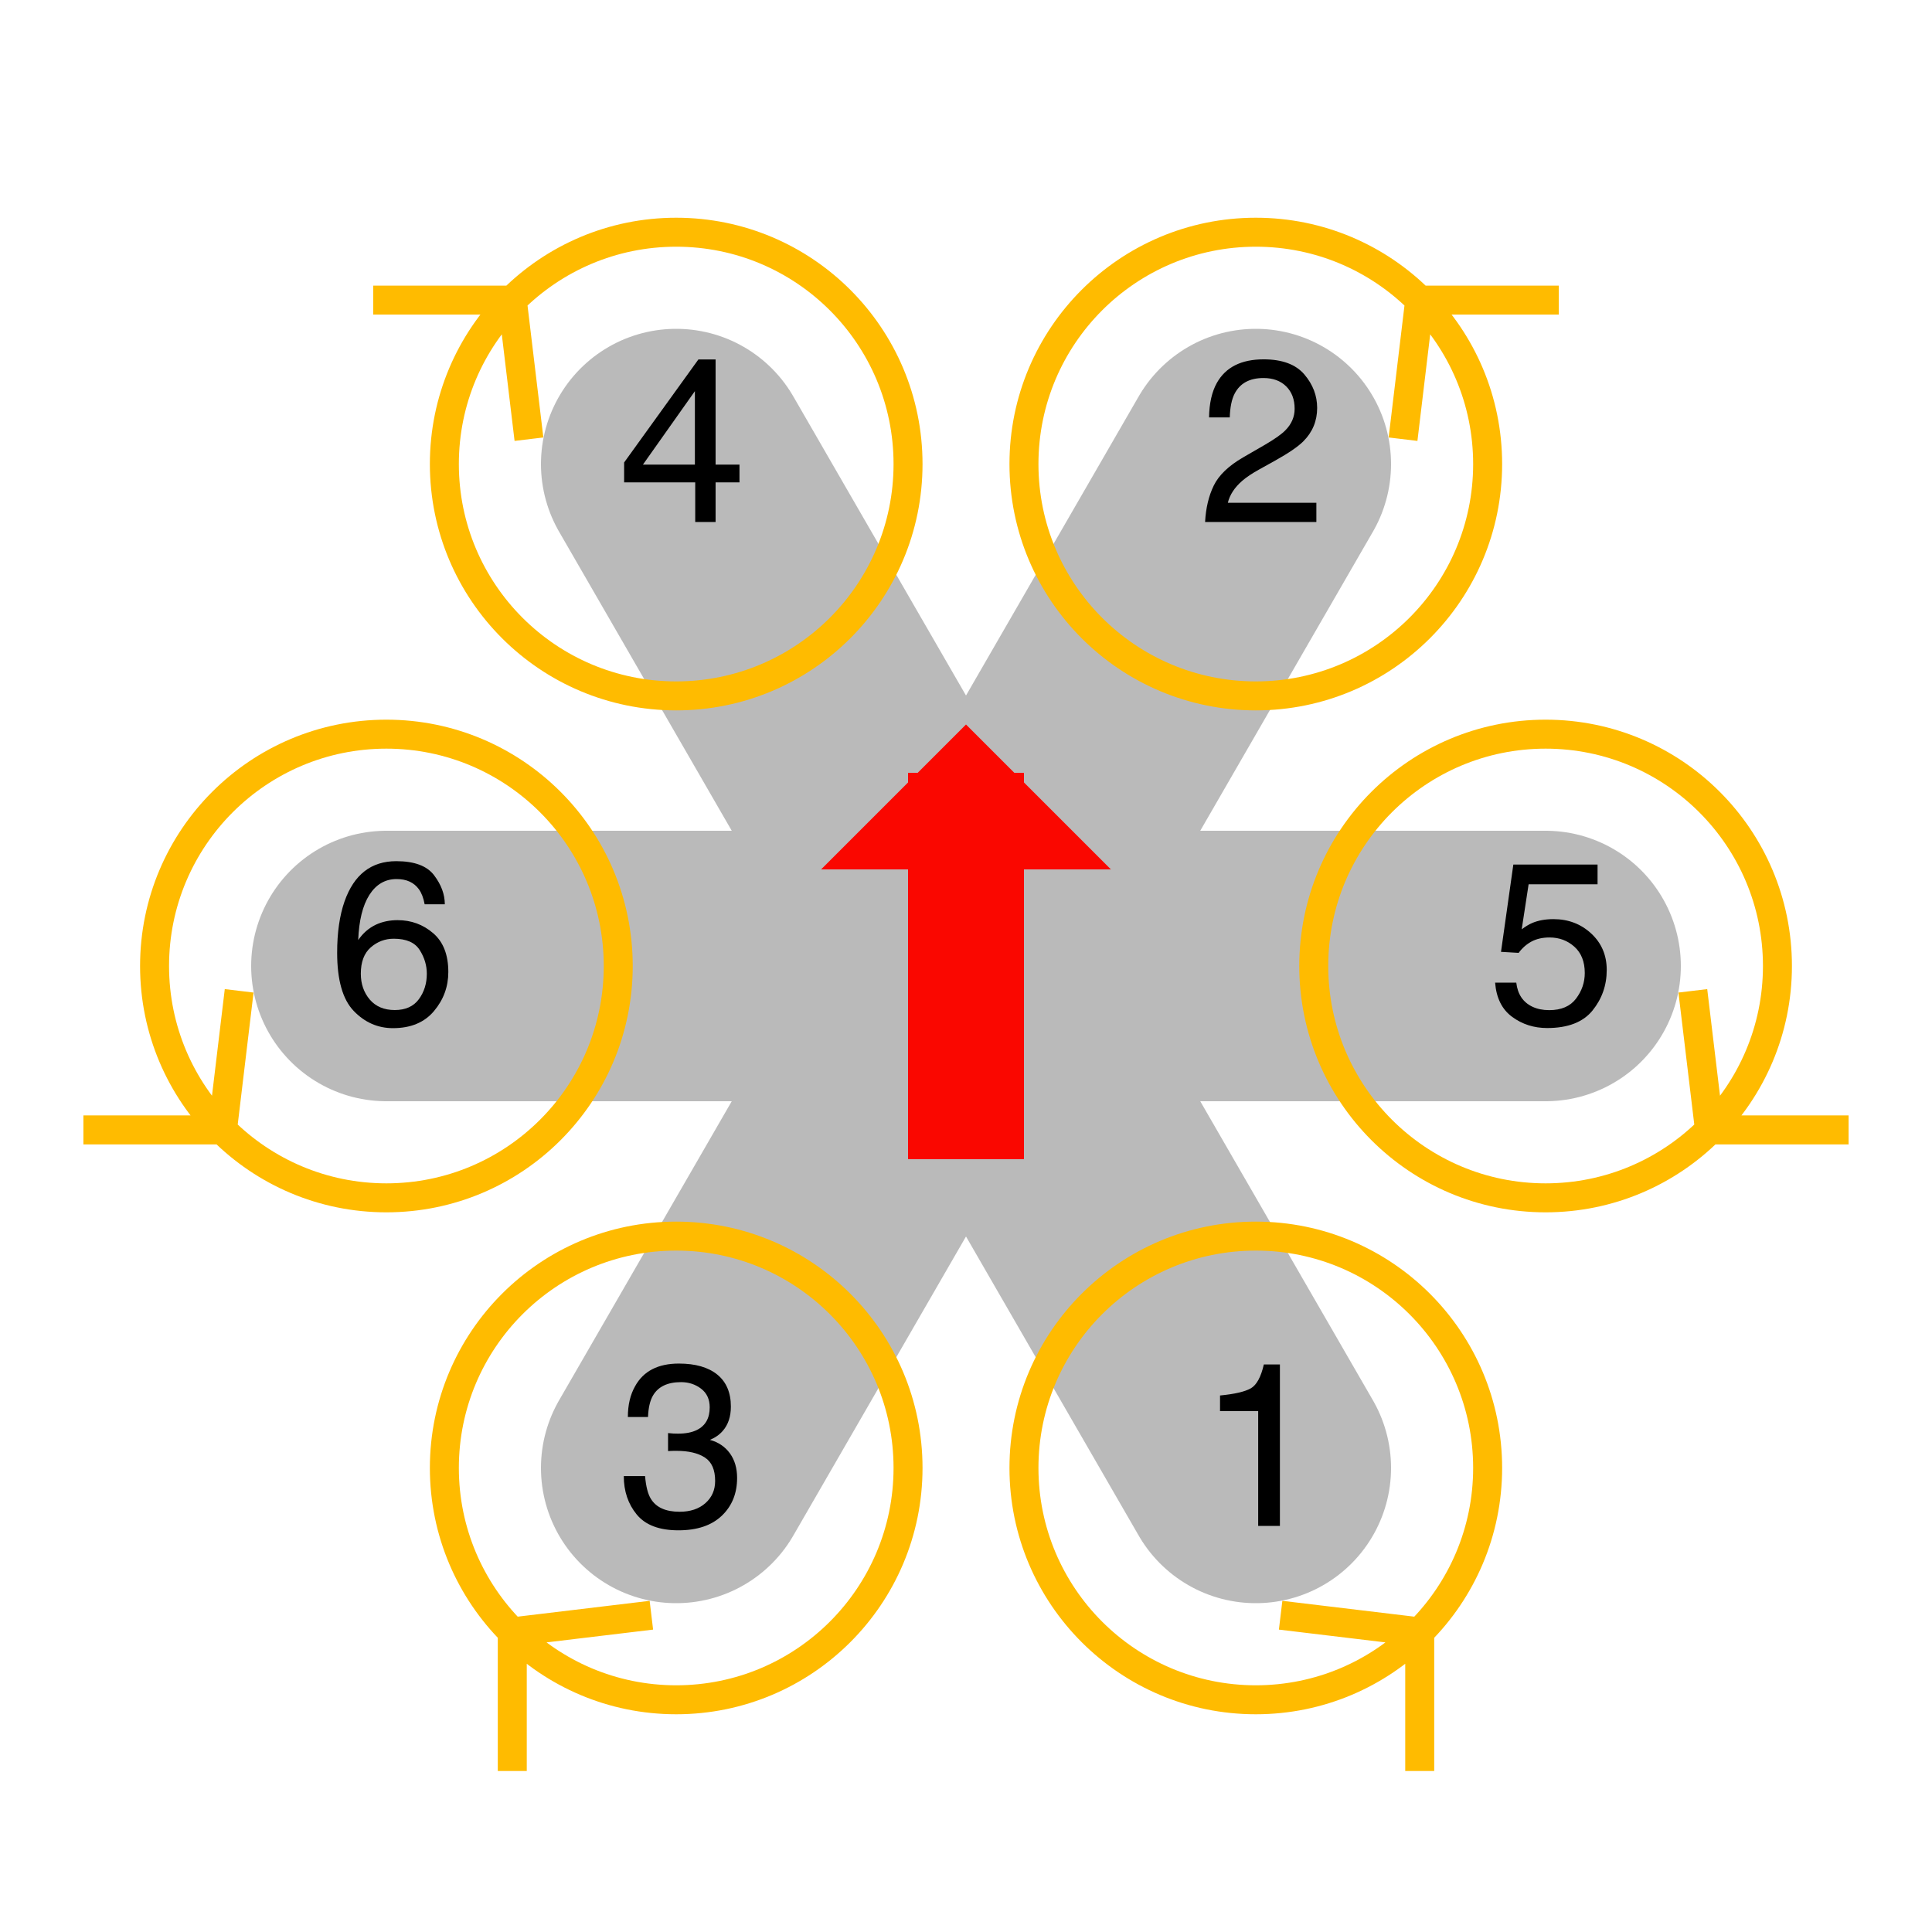
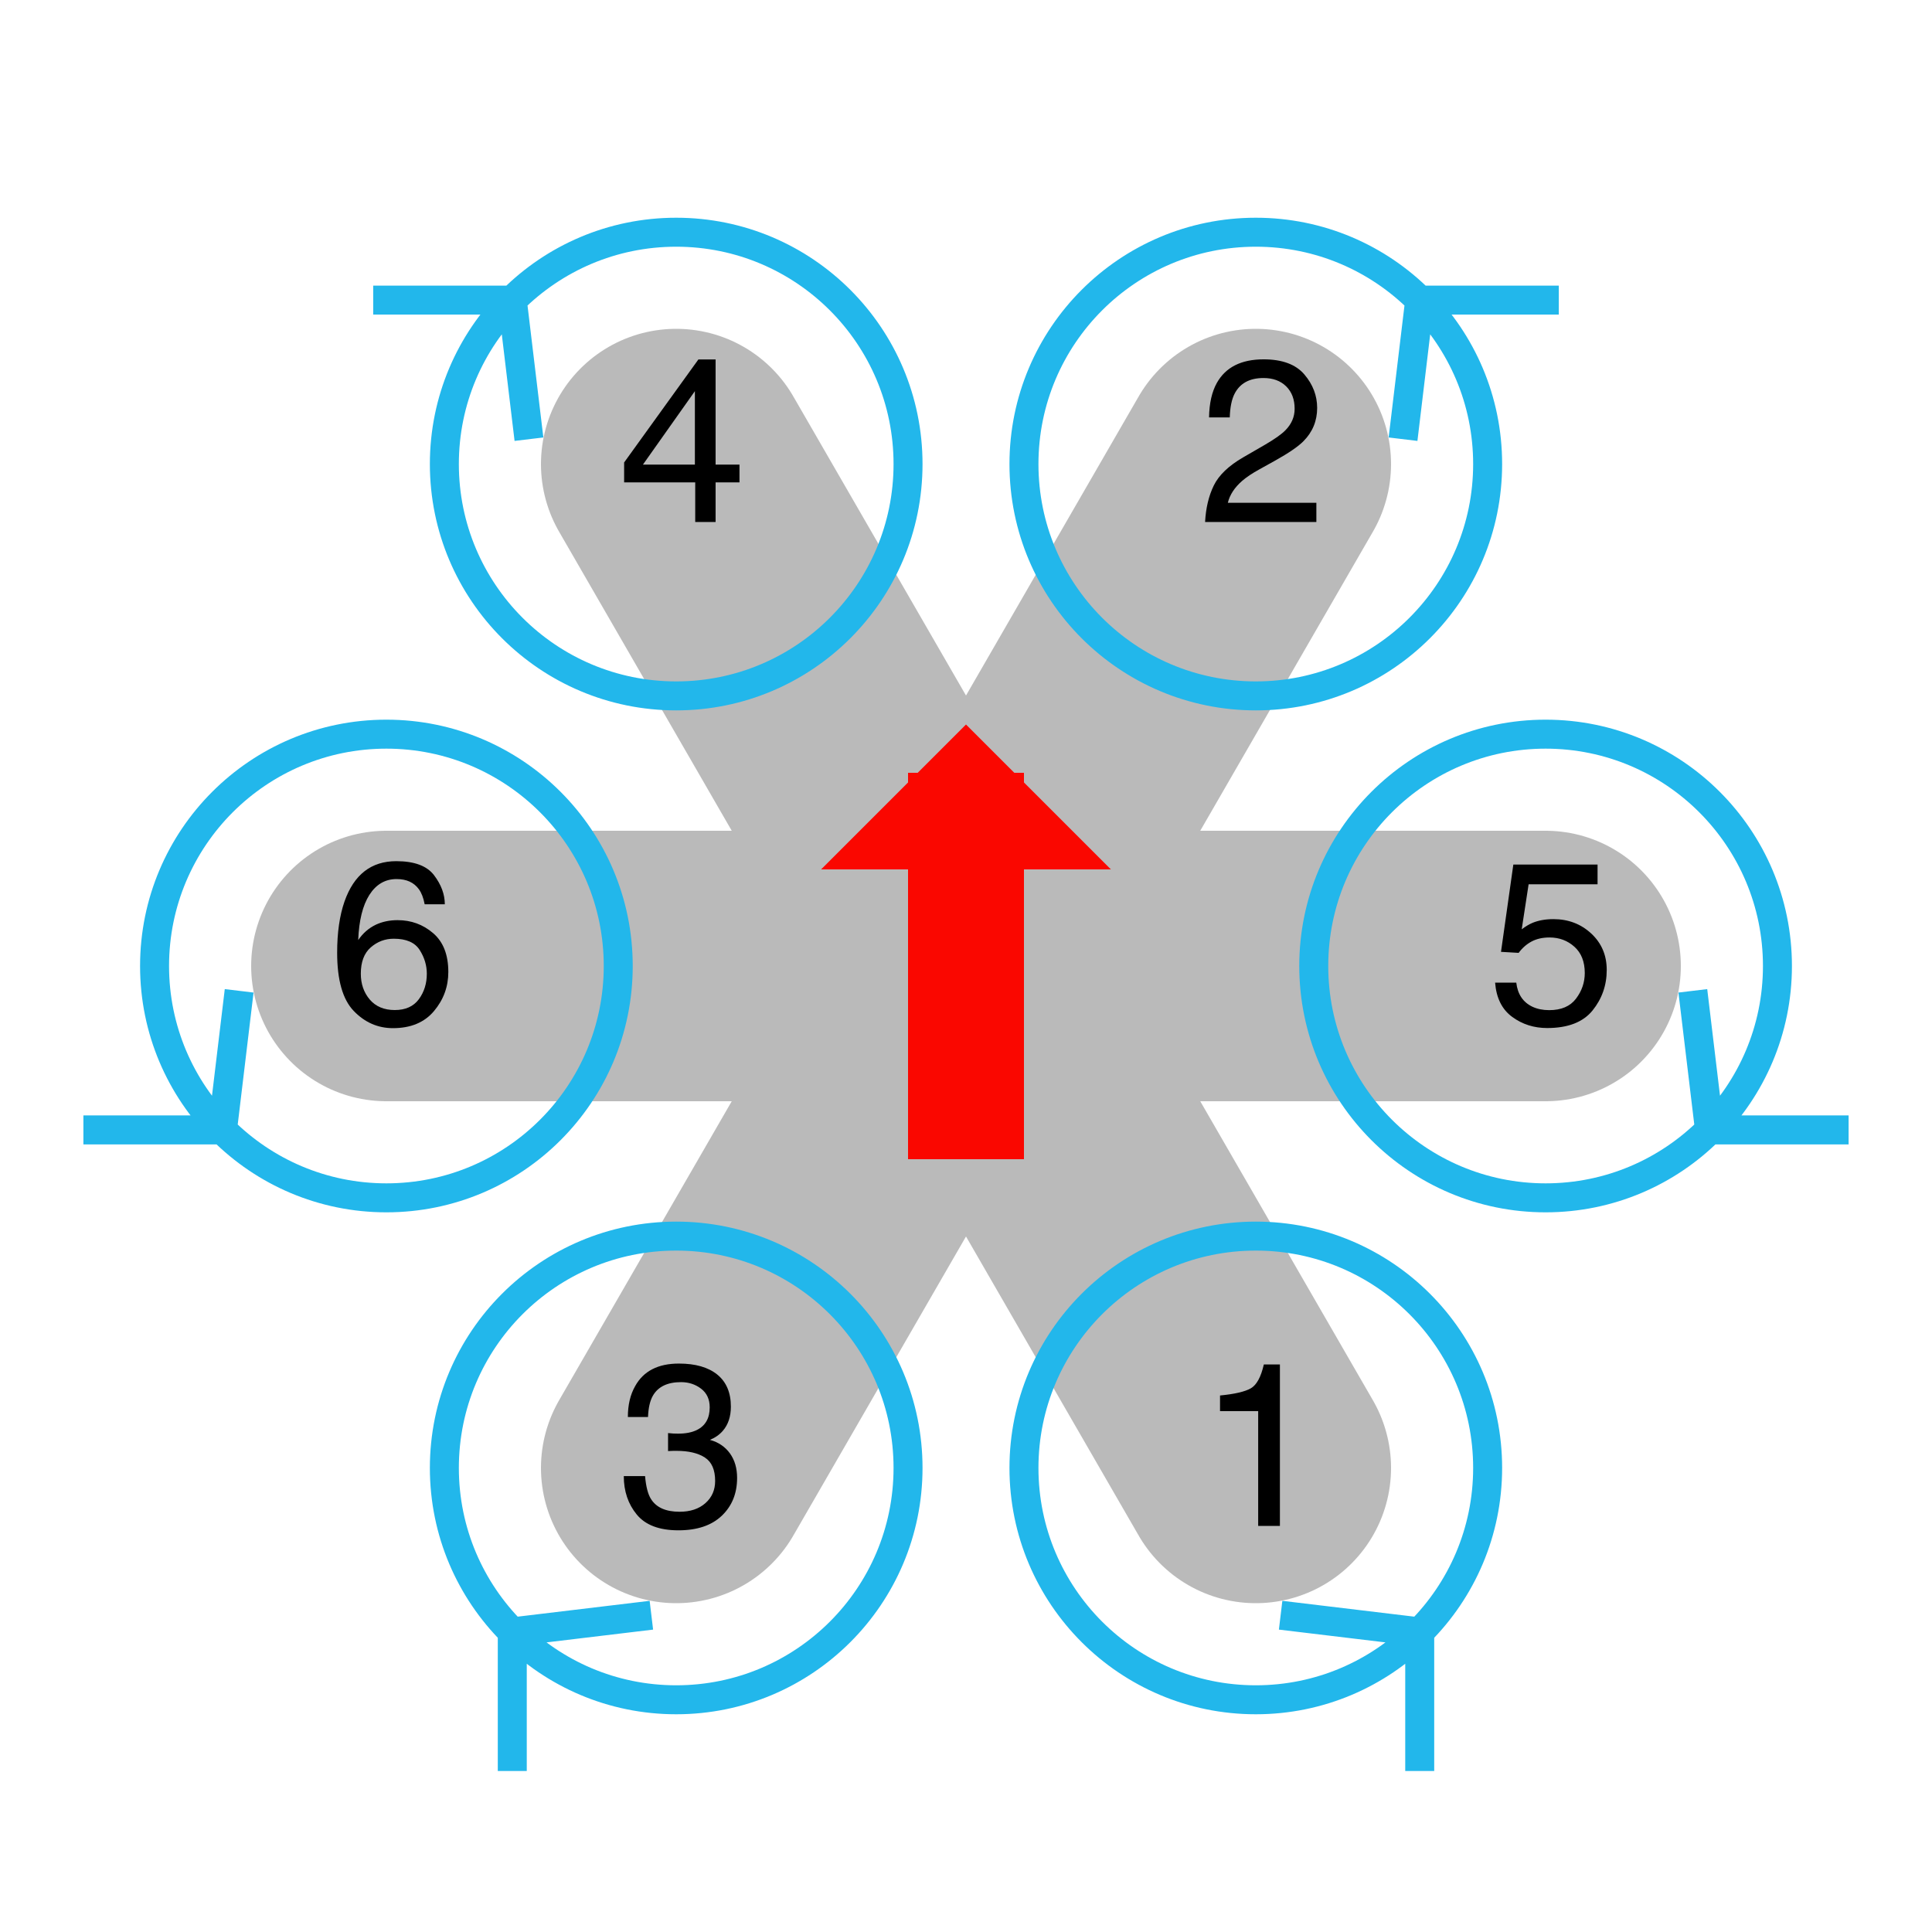
<svg xmlns="http://www.w3.org/2000/svg" xmlns:xlink="http://www.w3.org/1999/xlink" width="200pt" height="200pt" viewBox="0 0 200 200" version="1.1">
  <defs>
    <g>
      <symbol overflow="visible" id="glyph0-0">
        <path style="stroke:none;" d="" />
      </symbol>
      <symbol overflow="visible" id="glyph0-1">
        <path style="stroke:none;" d="M 1.648 -3.773 C 2.168 -4.844 3.18 -5.816 4.688 -6.691 L 6.938 -7.992 C 7.945 -8.578 8.652 -9.078 9.059 -9.492 C 9.699 -10.141 10.02 -10.883 10.02 -11.719 C 10.02 -12.695 9.727 -13.469 9.141 -14.047 C 8.555 -14.621 7.773 -14.906 6.797 -14.906 C 5.352 -14.906 4.352 -14.359 3.797 -13.266 C 3.5 -12.68 3.336 -11.867 3.305 -10.828 L 1.16 -10.828 C 1.184 -12.289 1.453 -13.48 1.969 -14.402 C 2.883 -16.027 4.496 -16.84 6.809 -16.84 C 8.73 -16.84 10.133 -16.32 11.023 -15.281 C 11.91 -14.242 12.352 -13.086 12.352 -11.812 C 12.352 -10.469 11.879 -9.32 10.934 -8.367 C 10.387 -7.812 9.406 -7.141 7.992 -6.352 L 6.387 -5.461 C 5.621 -5.039 5.02 -4.637 4.582 -4.254 C 3.801 -3.574 3.309 -2.82 3.105 -1.992 L 12.27 -1.992 L 12.27 0 L 0.75 0 C 0.828 -1.445 1.125 -2.703 1.648 -3.773 Z M 1.648 -3.773 " />
      </symbol>
      <symbol overflow="visible" id="glyph0-2">
        <path style="stroke:none;" d="M 2.965 -4.277 C 3.105 -3.074 3.664 -2.242 4.641 -1.781 C 5.141 -1.547 5.719 -1.43 6.375 -1.43 C 7.625 -1.43 8.551 -1.828 9.152 -2.625 C 9.754 -3.422 10.055 -4.305 10.055 -5.273 C 10.055 -6.445 9.695 -7.352 8.984 -7.992 C 8.27 -8.633 7.41 -8.953 6.41 -8.953 C 5.684 -8.953 5.062 -8.812 4.539 -8.531 C 4.02 -8.25 3.578 -7.859 3.211 -7.359 L 1.383 -7.465 L 2.66 -16.5 L 11.379 -16.5 L 11.379 -14.461 L 4.242 -14.461 L 3.527 -9.797 C 3.918 -10.094 4.289 -10.316 4.641 -10.465 C 5.266 -10.723 5.988 -10.852 6.809 -10.852 C 8.348 -10.852 9.652 -10.355 10.723 -9.363 C 11.793 -8.371 12.328 -7.113 12.328 -5.59 C 12.328 -4.004 11.836 -2.605 10.859 -1.395 C 9.879 -0.184 8.312 0.422 6.164 0.422 C 4.797 0.422 3.586 0.039 2.539 -0.734 C 1.488 -1.504 0.898 -2.684 0.773 -4.277 Z M 2.965 -4.277 " />
      </symbol>
      <symbol overflow="visible" id="glyph0-3">
        <path style="stroke:none;" d="M 2.297 -11.883 L 2.297 -13.5 C 3.82 -13.648 4.883 -13.898 5.484 -14.242 C 6.086 -14.59 6.535 -15.414 6.832 -16.711 L 8.496 -16.711 L 8.496 0 L 6.246 0 L 6.246 -11.883 Z M 2.297 -11.883 " />
      </symbol>
      <symbol overflow="visible" id="glyph0-4">
        <path style="stroke:none;" d="M 1.914 -1.18 C 1.02 -2.27 0.574 -3.594 0.574 -5.156 L 2.777 -5.156 C 2.871 -4.07 3.074 -3.281 3.387 -2.789 C 3.934 -1.906 4.922 -1.465 6.352 -1.465 C 7.461 -1.465 8.352 -1.762 9.023 -2.355 C 9.695 -2.949 10.031 -3.715 10.031 -4.652 C 10.031 -5.809 9.68 -6.617 8.969 -7.078 C 8.262 -7.539 7.281 -7.77 6.023 -7.77 C 5.883 -7.77 5.742 -7.766 5.594 -7.766 C 5.449 -7.762 5.305 -7.754 5.156 -7.746 L 5.156 -9.609 C 5.375 -9.586 5.559 -9.57 5.707 -9.562 C 5.855 -9.555 6.016 -9.551 6.188 -9.551 C 6.977 -9.551 7.625 -9.676 8.133 -9.926 C 9.023 -10.363 9.469 -11.145 9.469 -12.27 C 9.469 -13.105 9.172 -13.75 8.578 -14.203 C 7.984 -14.656 7.293 -14.883 6.504 -14.883 C 5.098 -14.883 4.125 -14.414 3.586 -13.477 C 3.289 -12.961 3.121 -12.227 3.082 -11.273 L 0.996 -11.273 C 0.996 -12.523 1.246 -13.586 1.746 -14.461 C 2.605 -16.023 4.117 -16.805 6.281 -16.805 C 7.992 -16.805 9.316 -16.422 10.254 -15.664 C 11.191 -14.902 11.66 -13.797 11.66 -12.352 C 11.66 -11.32 11.383 -10.484 10.828 -9.844 C 10.484 -9.445 10.039 -9.133 9.492 -8.906 C 10.375 -8.664 11.062 -8.195 11.562 -7.508 C 12.059 -6.816 12.305 -5.969 12.305 -4.969 C 12.305 -3.367 11.777 -2.062 10.723 -1.055 C 9.668 -0.047 8.172 0.457 6.234 0.457 C 4.25 0.457 2.812 -0.086 1.914 -1.18 Z M 1.914 -1.18 " />
      </symbol>
      <symbol overflow="visible" id="glyph0-5">
        <path style="stroke:none;" d="M 10.938 -15.391 C 11.676 -14.418 12.047 -13.418 12.047 -12.387 L 9.961 -12.387 C 9.836 -13.051 9.637 -13.57 9.363 -13.945 C 8.855 -14.648 8.086 -15 7.055 -15 C 5.875 -15 4.938 -14.453 4.242 -13.367 C 3.547 -12.277 3.16 -10.715 3.082 -8.684 C 3.566 -9.395 4.176 -9.926 4.91 -10.277 C 5.582 -10.59 6.332 -10.746 7.16 -10.746 C 8.566 -10.746 9.793 -10.297 10.84 -9.398 C 11.887 -8.5 12.41 -7.16 12.41 -5.379 C 12.41 -3.855 11.914 -2.508 10.922 -1.328 C 9.93 -0.152 8.516 0.434 6.68 0.434 C 5.109 0.434 3.754 -0.164 2.613 -1.352 C 1.473 -2.543 0.902 -4.551 0.902 -7.371 C 0.902 -9.457 1.156 -11.227 1.664 -12.68 C 2.641 -15.461 4.426 -16.852 7.02 -16.852 C 8.895 -16.852 10.203 -16.367 10.938 -15.391 Z M 9.359 -2.562 C 9.91 -3.309 10.184 -4.188 10.184 -5.203 C 10.184 -6.062 9.938 -6.883 9.445 -7.656 C 8.953 -8.434 8.059 -8.824 6.762 -8.824 C 5.855 -8.824 5.062 -8.523 4.375 -7.922 C 3.691 -7.32 3.352 -6.414 3.352 -5.203 C 3.352 -4.141 3.664 -3.25 4.281 -2.523 C 4.902 -1.801 5.766 -1.441 6.867 -1.441 C 7.977 -1.441 8.805 -1.812 9.359 -2.562 Z M 9.359 -2.562 " />
      </symbol>
      <symbol overflow="visible" id="glyph0-6">
        <path style="stroke:none;" d="M 7.934 -5.941 L 7.934 -13.547 L 2.555 -5.941 Z M 7.969 0 L 7.969 -4.102 L 0.609 -4.102 L 0.609 -6.164 L 8.297 -16.828 L 10.078 -16.828 L 10.078 -5.941 L 12.551 -5.941 L 12.551 -4.102 L 10.078 -4.102 L 10.078 0 Z M 7.969 0 " />
      </symbol>
    </g>
  </defs>
  <g id="surface26">
    <path style="fill:none;stroke-width:28;stroke-linecap:round;stroke-linejoin:round;stroke:rgb(72.941%,72.941%,72.941%);stroke-opacity:1;stroke-miterlimit:10;" d="M 130 48.039 L 70 151.961 M 160 100 L 40 100 M 130 151.961 L 70 48.039 " />
-     <path style="fill:none;stroke-width:3;stroke-linecap:butt;stroke-linejoin:miter;stroke:rgb(255,187,0);stroke-opacity:1;stroke-miterlimit:10;" d="M 154 48.039 C 154 61.293 143.254 72.039 130 72.039 C 116.746 72.039 106 61.293 106 48.039 C 106 34.785 116.746 24.039 130 24.039 C 143.254 24.039 154 34.785 154 48.039 M 146.969 31.066 L 145.242 45.465 M 146.969 31.066 L 161.367 31.066 " />
+     <path style="fill:none;stroke-width:3;stroke-linecap:butt;stroke-linejoin:miter;stroke:rgb(34,183,235);stroke-opacity:1;stroke-miterlimit:10;" d="M 154 48.039 C 154 61.293 143.254 72.039 130 72.039 C 116.746 72.039 106 61.293 106 48.039 C 106 34.785 116.746 24.039 130 24.039 C 143.254 24.039 154 34.785 154 48.039 M 146.969 31.066 L 145.242 45.465 M 146.969 31.066 L 161.367 31.066 " />
    <g style="fill:rgb(0%,0%,0%);fill-opacity:1;">
      <use xlink:href="#glyph0-1" x="124" y="54.039" />
    </g>
-     <path style="fill:none;stroke-width:3;stroke-linecap:butt;stroke-linejoin:miter;stroke:rgb(255,187,0);stroke-opacity:1;stroke-miterlimit:10;" d="M 184 100 C 184 113.254 173.254 124 160 124 C 146.746 124 136 113.254 136 100 C 136 86.746 146.746 76 160 76 C 173.254 76 184 86.746 184 100 M 176.969 116.969 L 175.242 102.57 M 176.969 116.969 L 191.367 116.969 " />
+     <path style="fill:none;stroke-width:3;stroke-linecap:butt;stroke-linejoin:miter;stroke:rgb(34,183,235);stroke-opacity:1;stroke-miterlimit:10;" d="M 184 100 C 184 113.254 173.254 124 160 124 C 146.746 124 136 113.254 136 100 C 136 86.746 146.746 76 160 76 C 173.254 76 184 86.746 184 100 M 176.969 116.969 L 175.242 102.57 M 176.969 116.969 L 191.367 116.969 " />
    <g style="fill:rgb(0%,0%,0%);fill-opacity:1;">
      <use xlink:href="#glyph0-2" x="154" y="106" />
    </g>
-     <path style="fill:none;stroke-width:3;stroke-linecap:butt;stroke-linejoin:miter;stroke:rgb(255,187,0);stroke-opacity:1;stroke-miterlimit:10;" d="M 154 151.961 C 154 165.215 143.254 175.961 130 175.961 C 116.746 175.961 106 165.215 106 151.961 C 106 138.707 116.746 127.961 130 127.961 C 143.254 127.961 154 138.707 154 151.961 M 146.969 168.934 L 146.969 183.332 M 146.969 168.934 L 132.57 167.207 " />
+     <path style="fill:none;stroke-width:3;stroke-linecap:butt;stroke-linejoin:miter;stroke:rgb(34,183,235);stroke-opacity:1;stroke-miterlimit:10;" d="M 154 151.961 C 154 165.215 143.254 175.961 130 175.961 C 116.746 175.961 106 165.215 106 151.961 C 106 138.707 116.746 127.961 130 127.961 C 143.254 127.961 154 138.707 154 151.961 M 146.969 168.934 L 146.969 183.332 M 146.969 168.934 L 132.57 167.207 " />
    <g style="fill:rgb(0%,0%,0%);fill-opacity:1;">
      <use xlink:href="#glyph0-3" x="124" y="157.961" />
    </g>
-     <path style="fill:none;stroke-width:3;stroke-linecap:butt;stroke-linejoin:miter;stroke:rgb(255,187,0);stroke-opacity:1;stroke-miterlimit:10;" d="M 94 151.961 C 94 165.215 83.254 175.961 70 175.961 C 56.746 175.961 46 165.215 46 151.961 C 46 138.707 56.746 127.961 70 127.961 C 83.254 127.961 94 138.707 94 151.961 M 53.031 168.934 L 53.031 183.332 M 53.031 168.934 L 67.43 167.207 " />
+     <path style="fill:none;stroke-width:3;stroke-linecap:butt;stroke-linejoin:miter;stroke:rgb(34,183,235);stroke-opacity:1;stroke-miterlimit:10;" d="M 94 151.961 C 94 165.215 83.254 175.961 70 175.961 C 56.746 175.961 46 165.215 46 151.961 C 46 138.707 56.746 127.961 70 127.961 C 83.254 127.961 94 138.707 94 151.961 M 53.031 168.934 L 53.031 183.332 M 53.031 168.934 L 67.43 167.207 " />
    <g style="fill:rgb(0%,0%,0%);fill-opacity:1;">
      <use xlink:href="#glyph0-4" x="64" y="157.961" />
    </g>
-     <path style="fill:none;stroke-width:3;stroke-linecap:butt;stroke-linejoin:miter;stroke:rgb(255,187,0);stroke-opacity:1;stroke-miterlimit:10;" d="M 64 100 C 64 113.254 53.254 124 40 124 C 26.746 124 16 113.254 16 100 C 16 86.746 26.746 76 40 76 C 53.254 76 64 86.746 64 100 M 23.031 116.969 L 24.758 102.57 M 23.031 116.969 L 8.633 116.969 " />
+     <path style="fill:none;stroke-width:3;stroke-linecap:butt;stroke-linejoin:miter;stroke:rgb(34,183,235);stroke-opacity:1;stroke-miterlimit:10;" d="M 64 100 C 64 113.254 53.254 124 40 124 C 26.746 124 16 113.254 16 100 C 16 86.746 26.746 76 40 76 C 53.254 76 64 86.746 64 100 M 23.031 116.969 L 24.758 102.57 M 23.031 116.969 L 8.633 116.969 " />
    <g style="fill:rgb(0%,0%,0%);fill-opacity:1;">
      <use xlink:href="#glyph0-5" x="34" y="106" />
    </g>
-     <path style="fill:none;stroke-width:3;stroke-linecap:butt;stroke-linejoin:miter;stroke:rgb(255,187,0);stroke-opacity:1;stroke-miterlimit:10;" d="M 94 48.039 C 94 61.293 83.254 72.039 70 72.039 C 56.746 72.039 46 61.293 46 48.039 C 46 34.785 56.746 24.039 70 24.039 C 83.254 24.039 94 34.785 94 48.039 M 53.031 31.066 L 54.758 45.465 M 53.031 31.066 L 38.633 31.066 " />
+     <path style="fill:none;stroke-width:3;stroke-linecap:butt;stroke-linejoin:miter;stroke:rgb(34,183,235);stroke-opacity:1;stroke-miterlimit:10;" d="M 94 48.039 C 94 61.293 83.254 72.039 70 72.039 C 56.746 72.039 46 61.293 46 48.039 C 46 34.785 56.746 24.039 70 24.039 C 83.254 24.039 94 34.785 94 48.039 M 53.031 31.066 L 54.758 45.465 M 53.031 31.066 L 38.633 31.066 " />
    <g style="fill:rgb(0%,0%,0%);fill-opacity:1;">
      <use xlink:href="#glyph0-6" x="64" y="54.039" />
    </g>
    <path style="fill:none;stroke-width:12;stroke-linecap:butt;stroke-linejoin:bevel;stroke:rgb(98.039%,2.745%,0%);stroke-opacity:1;stroke-miterlimit:10;" d="M 100 80 L 100 120 " />
    <path style=" stroke:none;fill-rule:nonzero;fill:rgb(98.039%,2.745%,0%);fill-opacity:1;" d="M 100 75 L 85 90 L 115 90 L 100 75 " />
  </g>
</svg>
